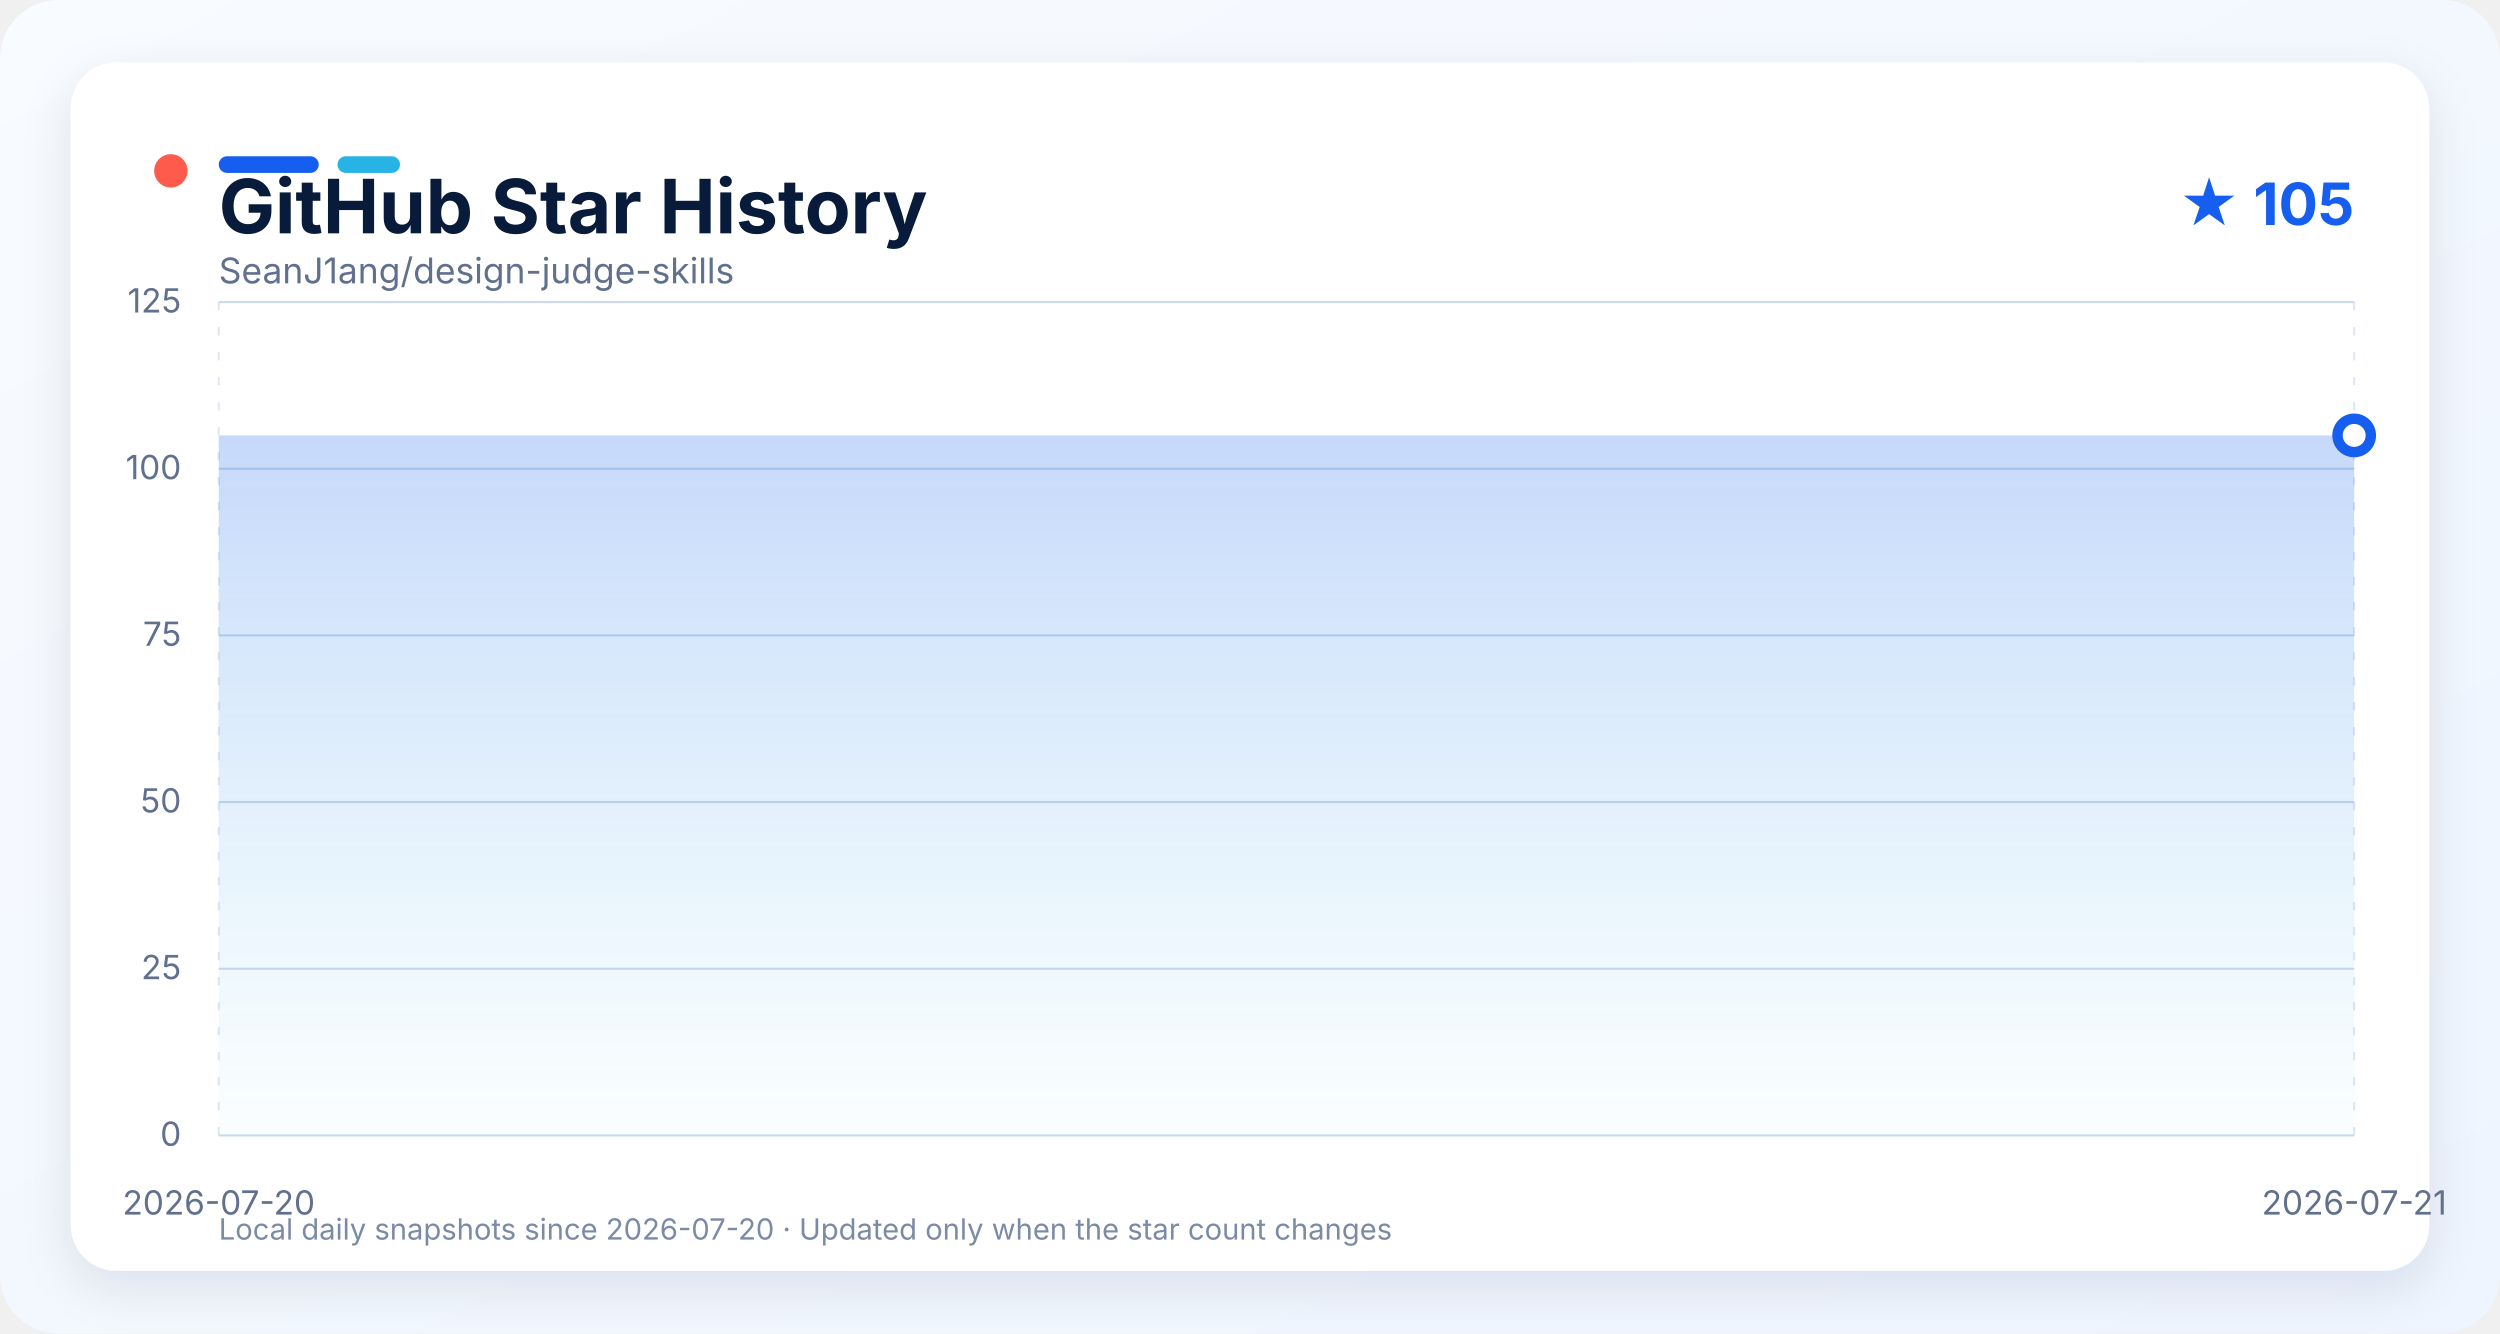
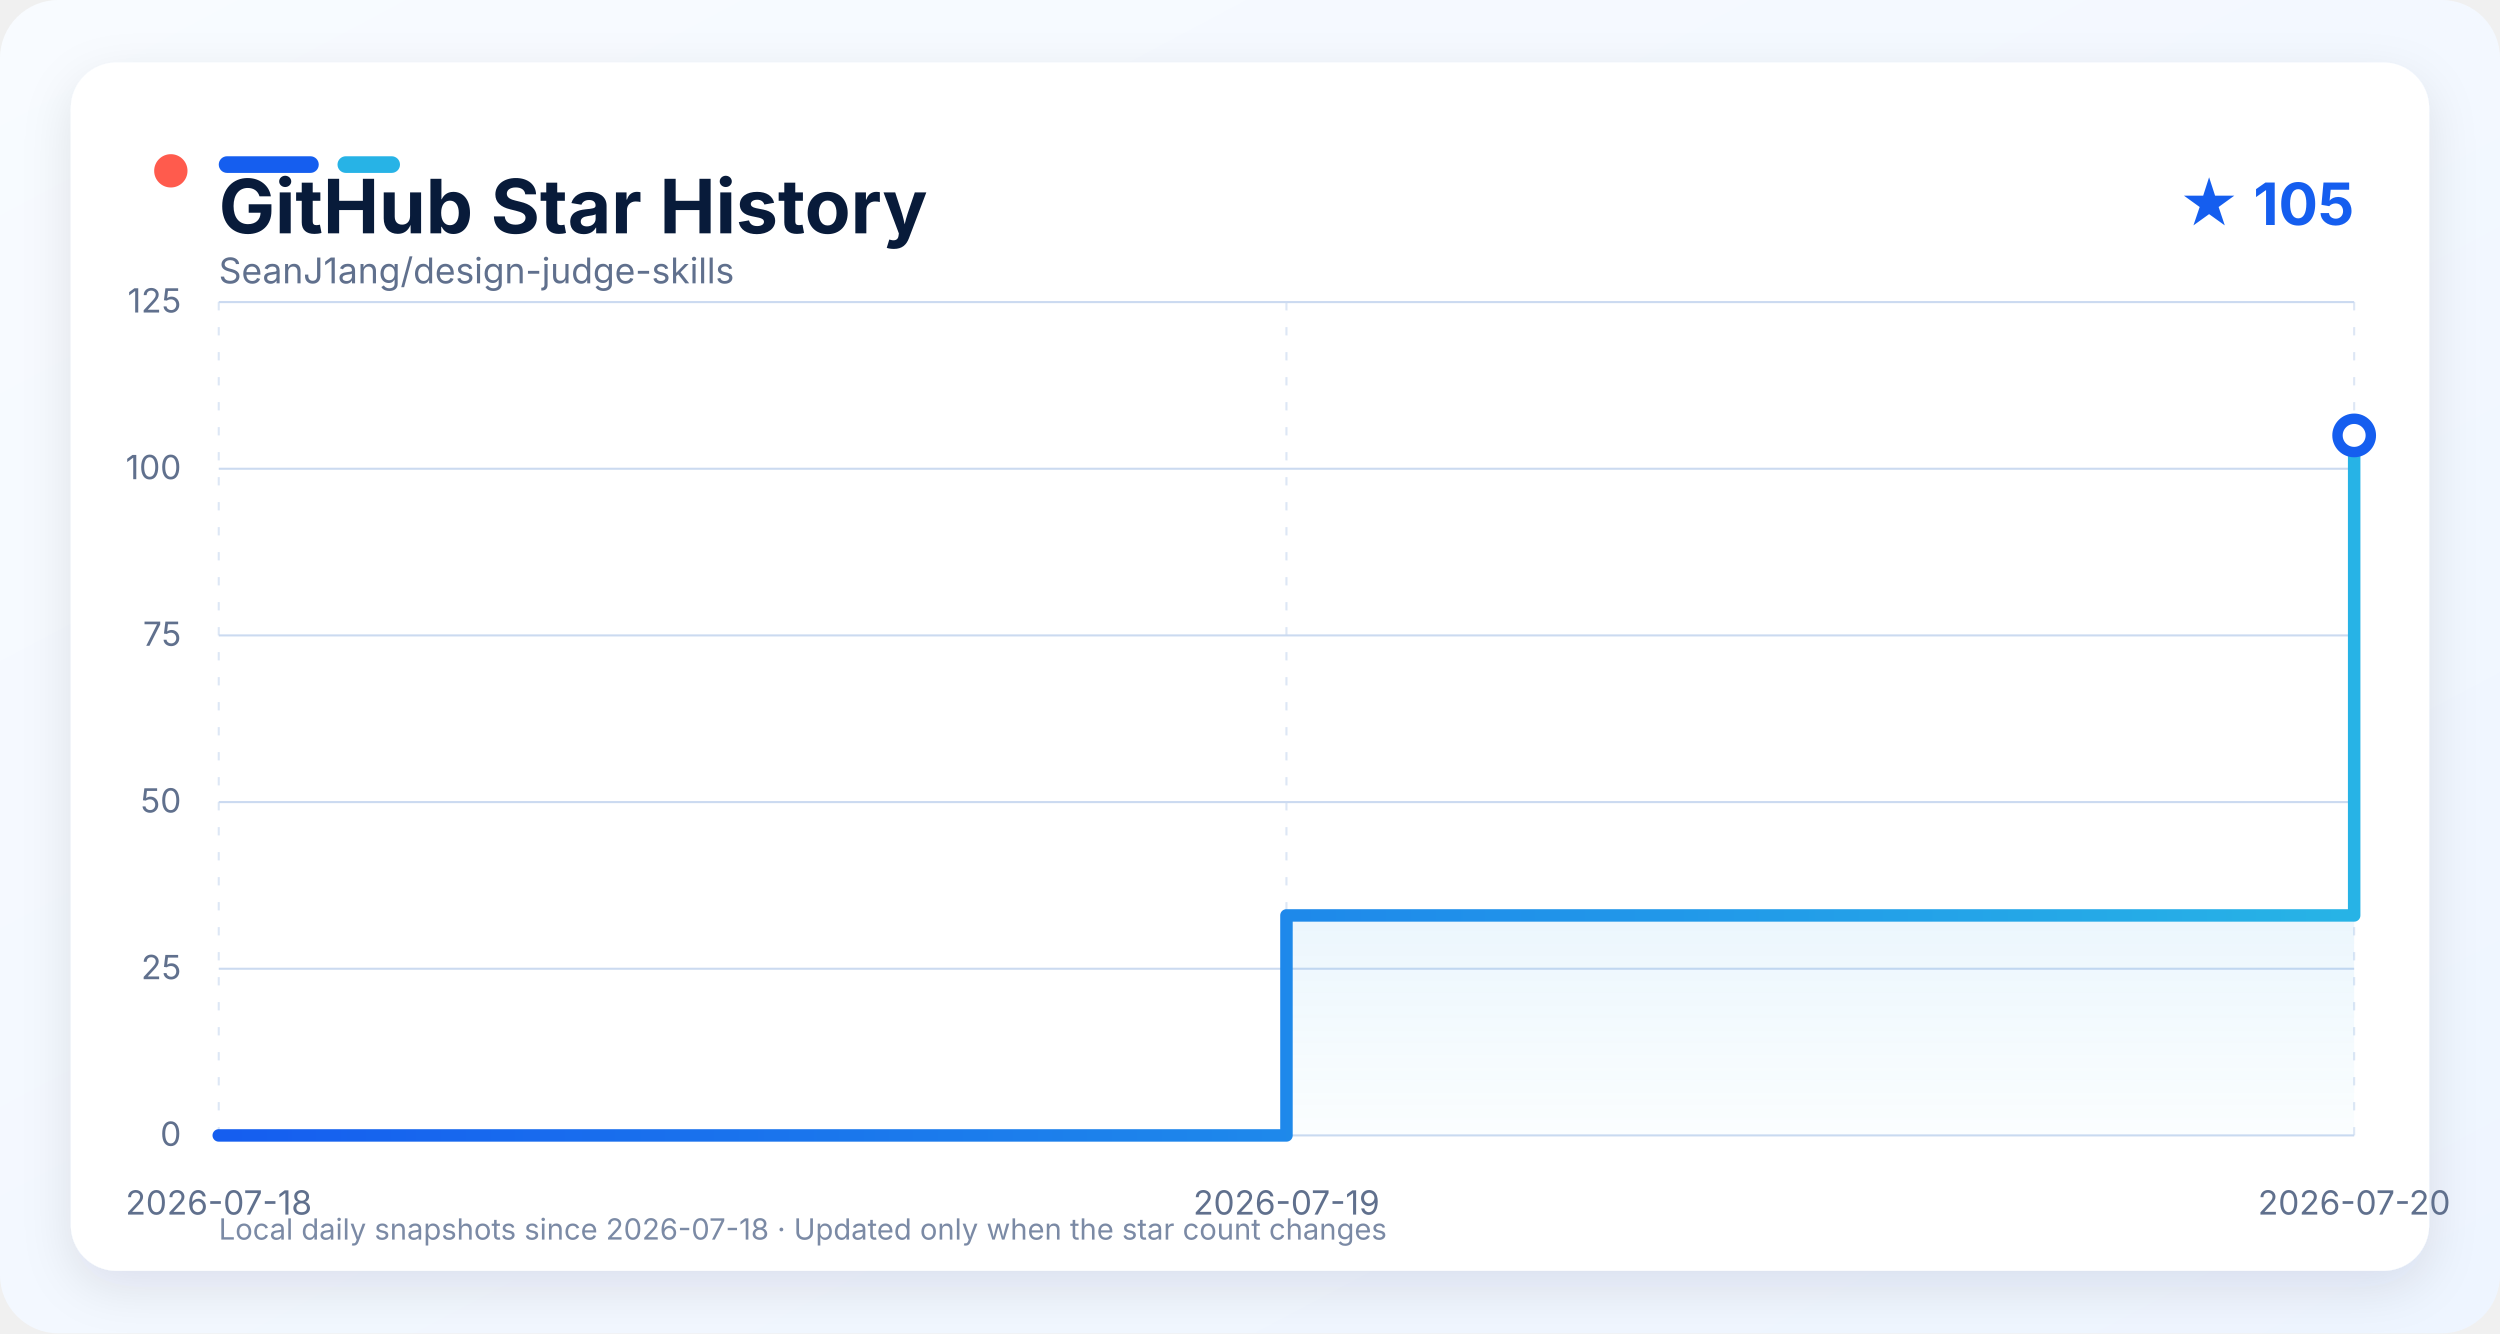
<svg xmlns="http://www.w3.org/2000/svg" width="1200" height="640" viewBox="0 0 1200 640" role="img" aria-labelledby="title description">
  <defs>
    <linearGradient id="background" x1="0" y1="0" x2="1" y2="1">
      <stop offset="0" stop-color="#f8fbff" />
      <stop offset="1" stop-color="#eef5ff" />
    </linearGradient>
    <linearGradient id="line" x1="0" y1="0" x2="1" y2="0">
      <stop offset="0" stop-color="#155eef" />
      <stop offset="1" stop-color="#27b3e6" />
    </linearGradient>
    <linearGradient id="area" x1="0" y1="0" x2="0" y2="1">
      <stop offset="0" stop-color="#155eef" stop-opacity="0.24" />
      <stop offset="1" stop-color="#27b3e6" stop-opacity="0.02" />
    </linearGradient>
    <filter id="shadow" x="-10%" y="-10%" width="120%" height="130%">
      <feDropShadow dx="0" dy="8" stdDeviation="12" flood-color="#0b1f44" flood-opacity="0.10" />
    </filter>
    <style>
      text { font-family: -apple-system, BlinkMacSystemFont, "Segoe UI", sans-serif; }
      .grid { stroke: #cbdaf0; stroke-width: 1; }
      .grid.vertical { stroke-dasharray: 4 8; opacity: 0.65; }
      .axis-label { fill: #60708d; font-size: 16px; }
    </style>
  </defs>
  <rect width="1200" height="640" rx="28" fill="url(#background)" />
  <rect x="34" y="30" width="1132" height="580" rx="22" fill="#ffffff" filter="url(#shadow)" />
  <circle cx="82" cy="82" r="8" fill="#ff5b4d" />
  <rect x="105" y="75" width="48" height="8" rx="4" fill="#155eef" />
  <rect x="162" y="75" width="30" height="8" rx="4" fill="#27b3e6" />
  <text x="105" y="112" fill="#081b3a" font-size="36" font-weight="750">GitHub Star History</text>
  <text x="1130" y="108" text-anchor="end" fill="#155eef" font-size="28" font-weight="700">★ 105</text>
  <text x="105" y="136" fill="#60708d" font-size="17">SeanJ1ang/design-judge-skills</text>
  <line x1="105" y1="545.00" x2="1130" y2="545.00" class="grid" />
  <text x="87" y="550.00" text-anchor="end" class="axis-label">0</text>
  <line x1="105" y1="465.00" x2="1130" y2="465.00" class="grid" />
  <text x="87" y="470.00" text-anchor="end" class="axis-label">25</text>
  <line x1="105" y1="385.00" x2="1130" y2="385.00" class="grid" />
  <text x="87" y="390.00" text-anchor="end" class="axis-label">50</text>
  <line x1="105" y1="305.00" x2="1130" y2="305.00" class="grid" />
  <text x="87" y="310.00" text-anchor="end" class="axis-label">75</text>
  <line x1="105" y1="225.00" x2="1130" y2="225.00" class="grid" />
  <text x="87" y="230.00" text-anchor="end" class="axis-label">100</text>
  <line x1="105" y1="145.00" x2="1130" y2="145.00" class="grid" />
  <text x="87" y="150.00" text-anchor="end" class="axis-label">125</text>
  <line x1="105.00" y1="145" x2="105.00" y2="545" class="grid vertical" />
-   <text x="105.00" y="583" text-anchor="middle" class="axis-label">2026-07-20</text>
+   <text x="105.00" y="583" text-anchor="middle" class="axis-label">2026-07-18</text>
+   <line x1="617.50" y1="145" x2="617.50" y2="545" class="grid vertical" />
+   <text x="617.50" y="583" text-anchor="middle" class="axis-label">2026-07-19</text>
  <line x1="1130.00" y1="145" x2="1130.00" y2="545" class="grid vertical" />
-   <text x="1130.00" y="583" text-anchor="middle" class="axis-label">2026-07-21</text>
-   <path d="M 105.00 209.00 L 1130.00 209.00 L 1130.00 545.00 L 105.00 545.00 Z" fill="url(#area)" />
-   <path d="M 105.00 209.00 L 1130.00 209.00" fill="none" stroke="url(#line)" stroke-width="6" stroke-linejoin="round" stroke-linecap="round" />
+   <text x="1130.00" y="583" text-anchor="middle" class="axis-label">2026-07-20</text>
+   <path d="M 105.00 545.00 L 617.50 545.00 L 617.50 439.40 L 1130.00 439.40 L 1130.00 209.00 L 1130.00 209.00 L 1130.00 545.00 L 105.00 545.00 Z" fill="url(#area)" />
+   <path d="M 105.00 545.00 L 617.50 545.00 L 617.50 439.40 L 1130.00 439.40 L 1130.00 209.00 L 1130.00 209.00" fill="none" stroke="url(#line)" stroke-width="6" stroke-linejoin="round" stroke-linecap="round" />
  <circle cx="1130.00" cy="209.00" r="8" fill="#ffffff" stroke="#155eef" stroke-width="5" />
-   <text x="105" y="595" fill="#7b8aa5" font-size="14">Local daily snapshots since 2026-07-20 · Updated only when the star count changes</text>
+   <text x="105" y="595" fill="#7b8aa5" font-size="14">Local daily snapshots since 2026-07-18 · Updated only when the star count changes</text>
</svg>
